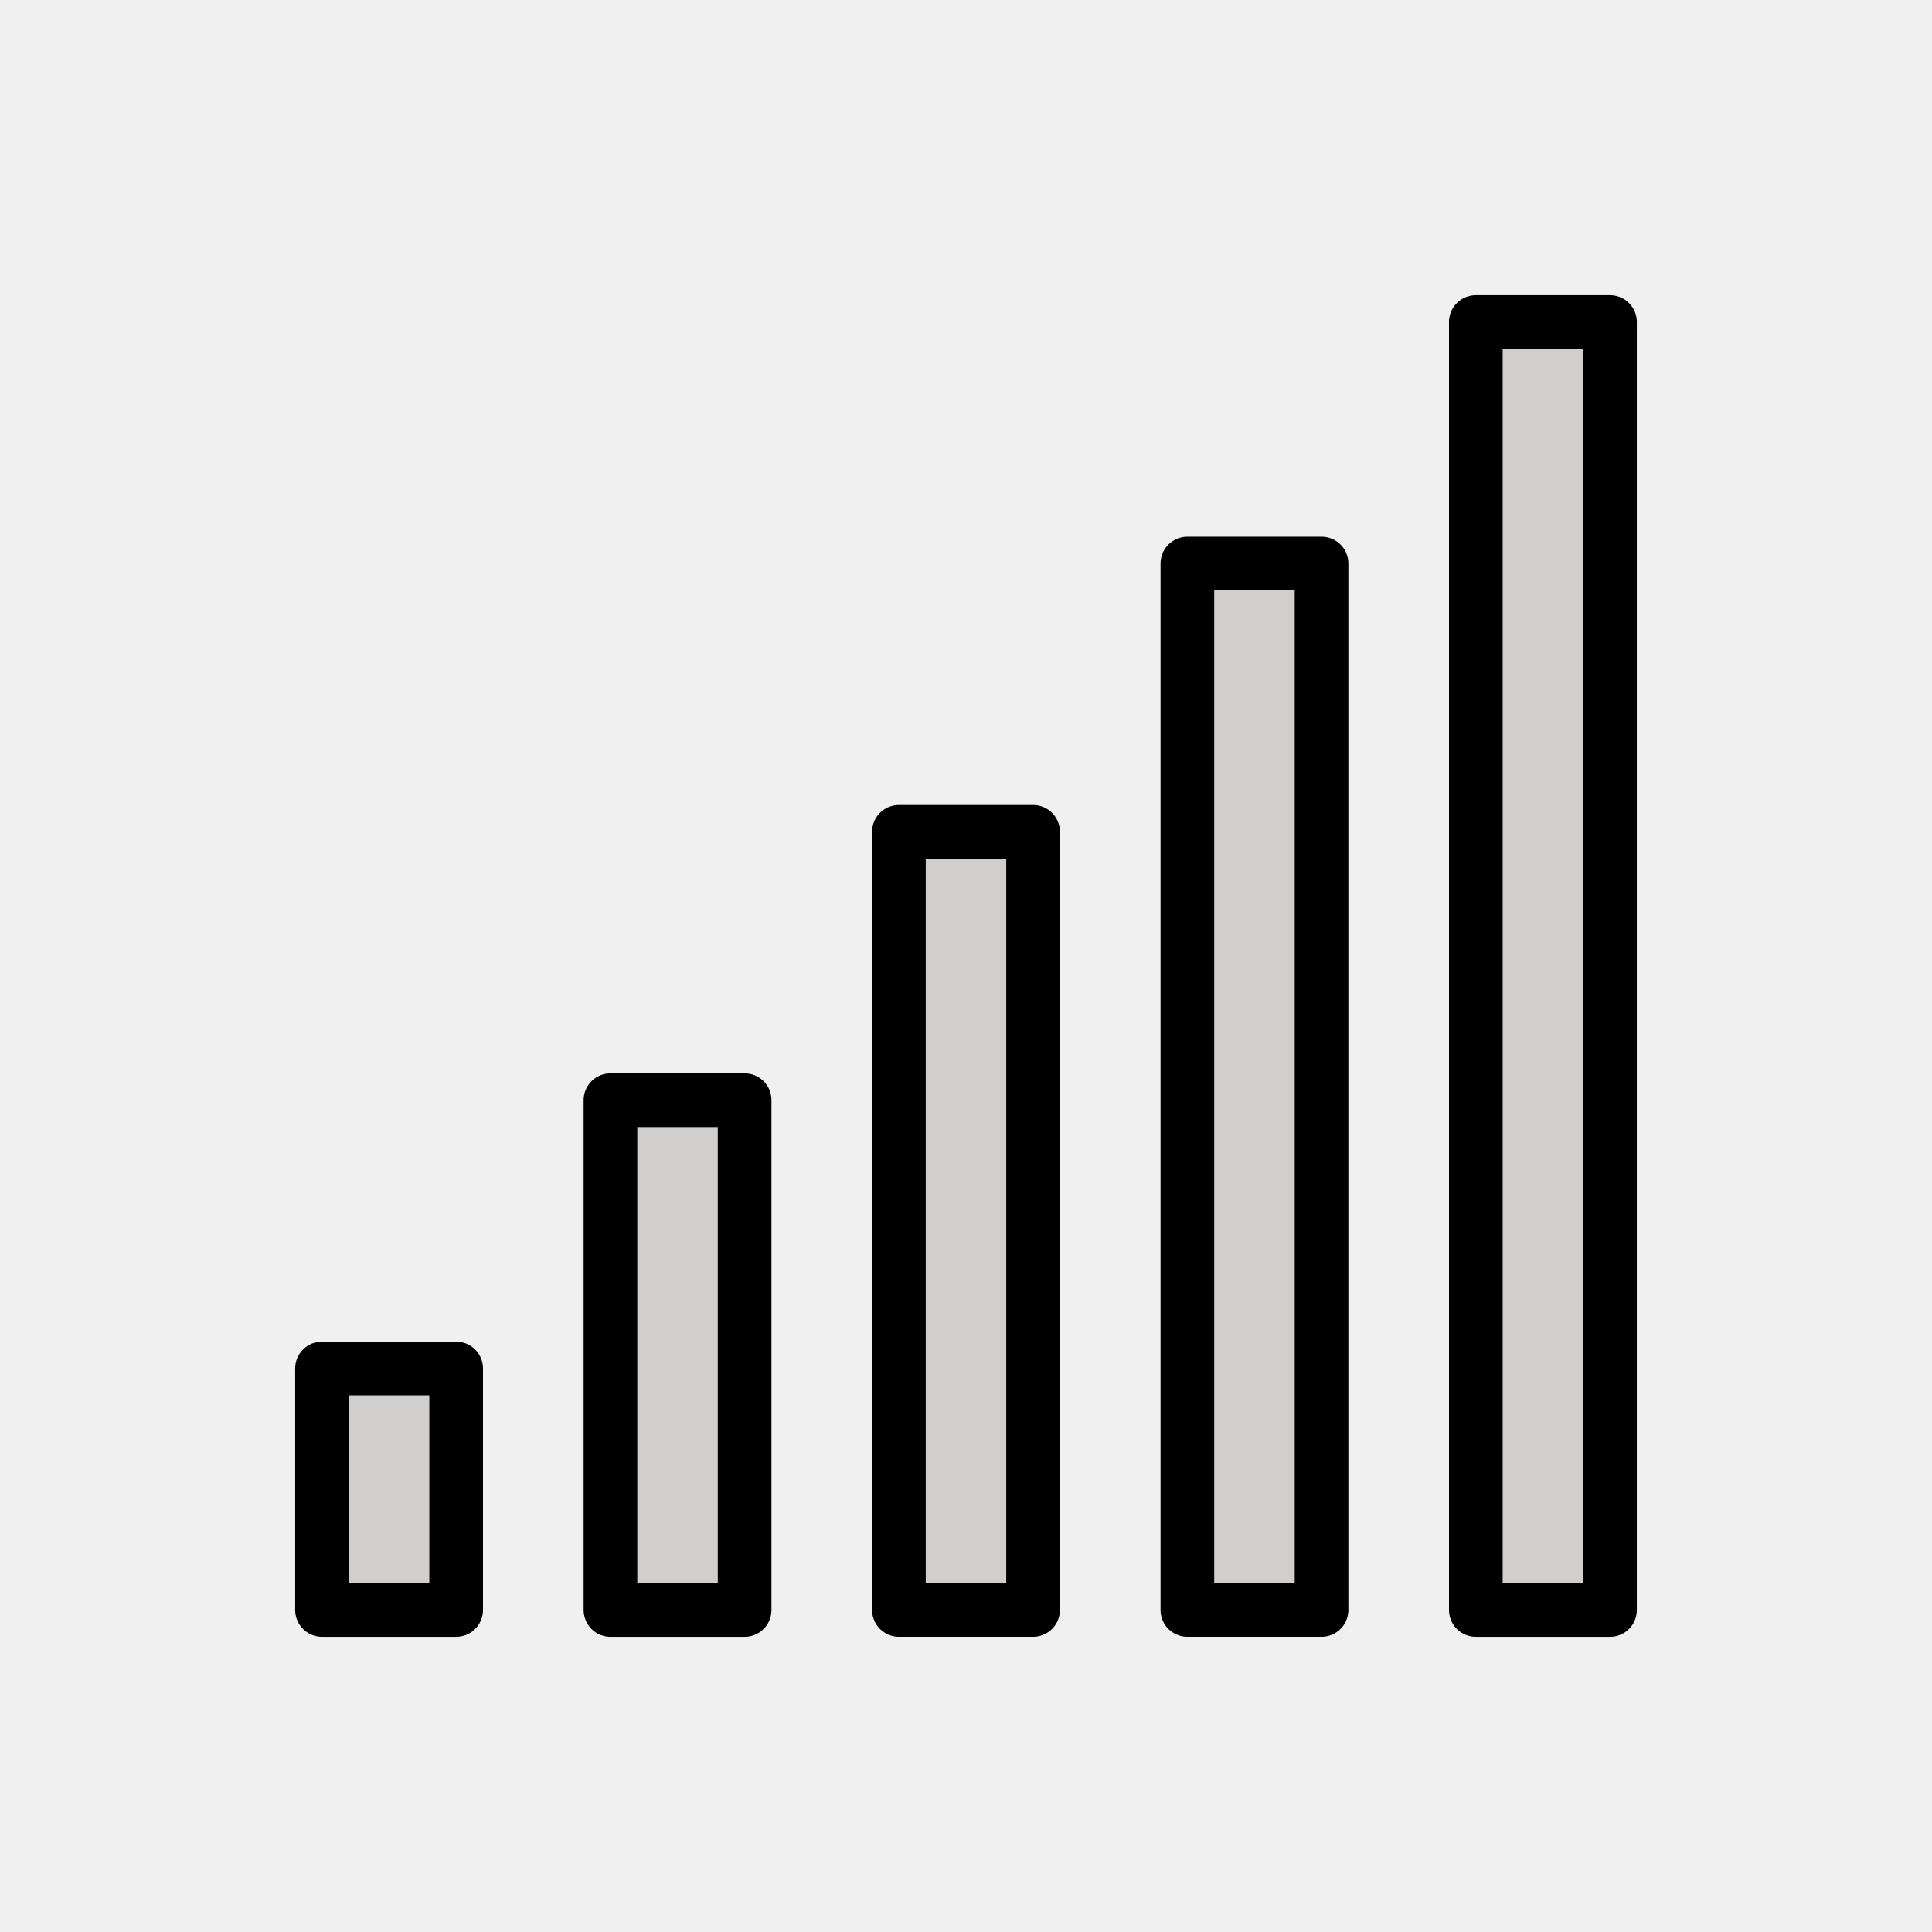
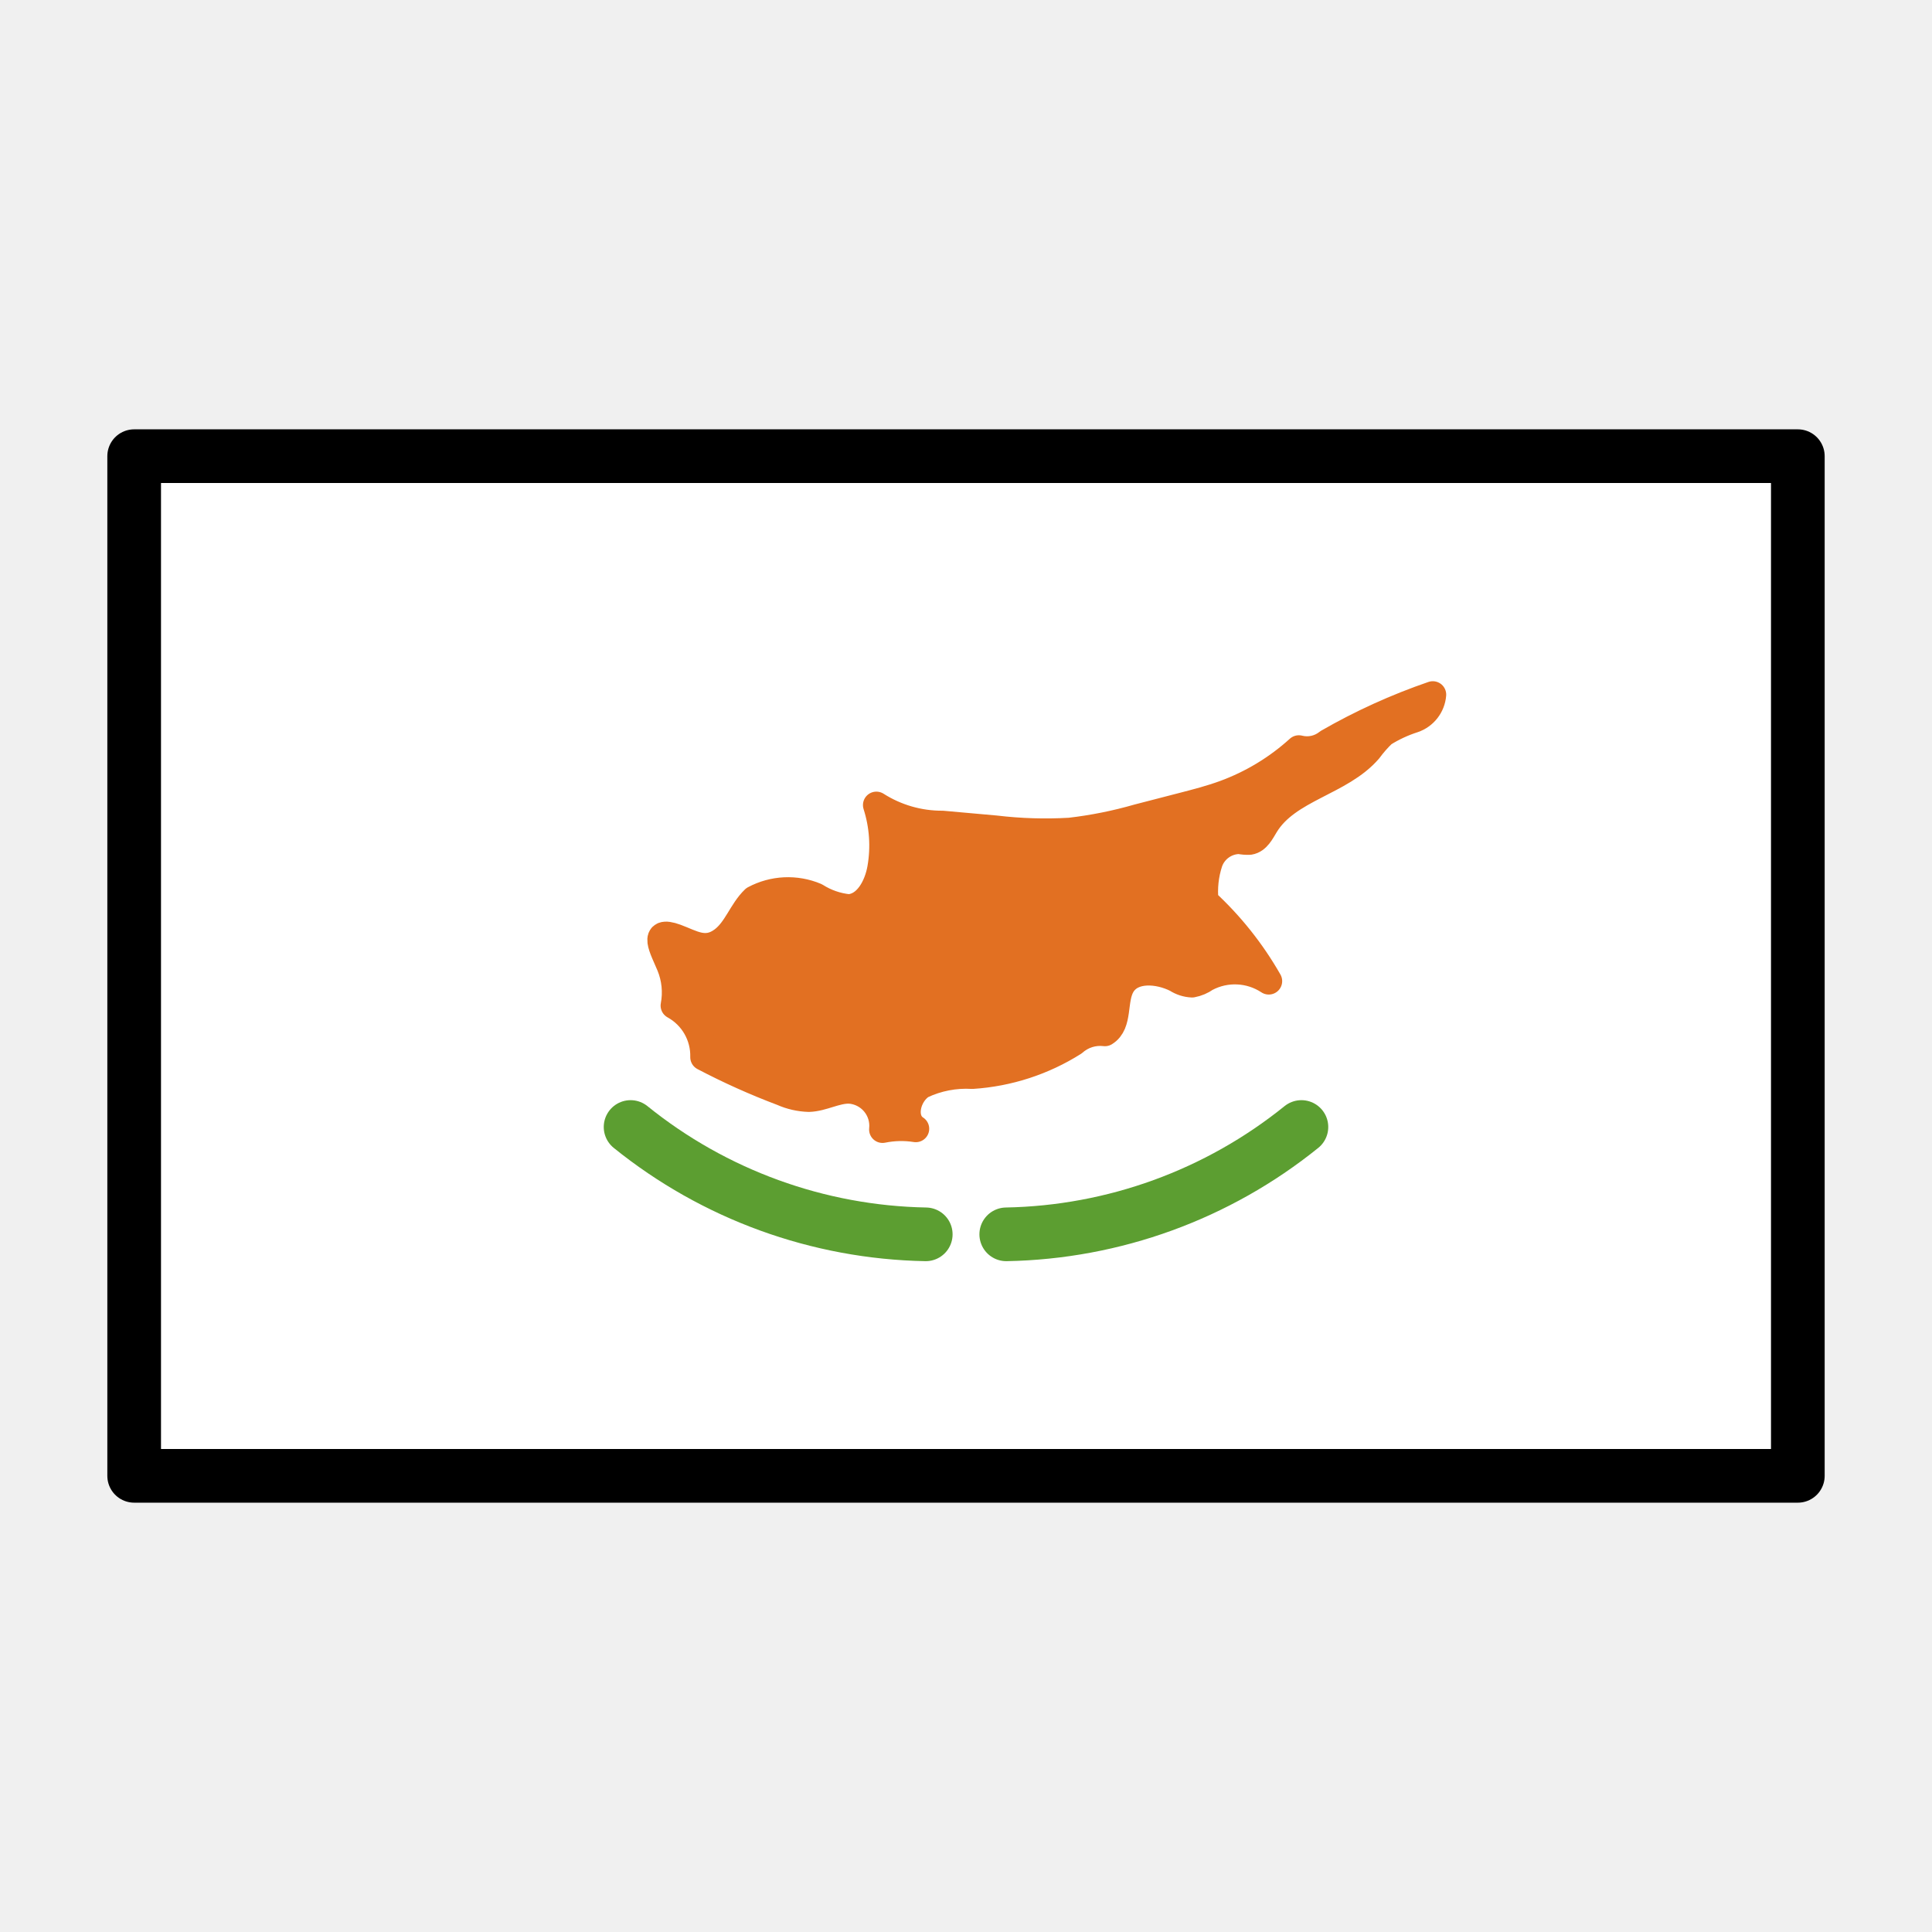
<svg xmlns="http://www.w3.org/2000/svg" id="emoji" viewBox="0 0 72 72">
  <g id="color">
-     <rect x="12" y="51" width="5" height="9" fill="#d0cfce" stroke="none" stroke-linejoin="round" stroke-miterlimit="10" stroke-width="2" />
-     <rect x="22.75" y="41" width="5" height="19" fill="#d0cfce" stroke="none" stroke-linejoin="round" stroke-miterlimit="10" stroke-width="2" />
-     <rect x="33.5" y="31" width="5" height="28.999" fill="#d0cfce" stroke="none" stroke-linejoin="round" stroke-miterlimit="10" stroke-width="2" />
-     <rect x="44.25" y="21" width="5" height="38.999" fill="#d0cfce" stroke="none" stroke-linejoin="round" stroke-miterlimit="10" stroke-width="2" />
-     <rect x="55" y="12" width="5" height="48" fill="#d0cfce" stroke="none" stroke-linejoin="round" stroke-miterlimit="10" stroke-width="2" />
+     <rect x="5" y="17" width="62" height="38" fill="#fff" />
+     <path fill="#e27022" stroke="#e27022" stroke-linecap="round" stroke-linejoin="round" d="M53.396,25.887a22.457,22.457,0,0,0-3.912,1.778,1.233,1.233,0,0,1-1.08.236,8.446,8.446,0,0,1-2.772,1.677c-.514.188-1.046.325-1.576.462l-1.644.425a15.689,15.689,0,0,1-2.54.509,15.695,15.695,0,0,1-2.77-.084l-1.981-.177a4.545,4.545,0,0,1-2.461-.711,4.951,4.951,0,0,1,.162,2.354c-.117.671-.511,1.423-1.19,1.469a2.816,2.816,0,0,1-1.23-.425,2.666,2.666,0,0,0-2.293.106c-.468.449-.66,1.147-1.181,1.533-.637.472-1.133.116-1.739-.107-.938-.344-.484.42-.222,1.052a2.634,2.634,0,0,1,.152,1.492,2.132,2.132,0,0,1,1.105,1.922,26.058,26.058,0,0,0,2.93,1.315,2.629,2.629,0,0,0,.988.225c.516-.015.995-.317,1.511-.309a1.328,1.328,0,0,1,1.236,1.465,3.494,3.494,0,0,1,1.24-.028c-.546-.35-.327-1.27.22-1.62a3.888,3.888,0,0,1,1.888-.365,8.051,8.051,0,0,0,3.78-1.229,1.476,1.476,0,0,1,1.16-.363c.55-.339.299-1.22.63-1.775.387-.648,1.366-.569,2.038-.228a1.159,1.159,0,0,0,.58.188,1.322,1.322,0,0,0,.519-.22,2.29,2.29,0,0,1,2.339.11,12.348,12.348,0,0,0-2.371-2.975,3.521,3.521,0,0,1,.156-1.458,1.201,1.201,0,0,1,1.122-.804,1.571,1.571,0,0,0,.377.029c.286-.046.434-.355.585-.603.835-1.375,2.811-1.587,3.86-2.807a4.645,4.645,0,0,1,.534-.608,4.944,4.944,0,0,1,1.128-.526A1.067,1.067,0,0,0,53.396,25.887Z" />
+     <g>
+       <path fill="none" stroke="#5c9e31" stroke-linecap="round" stroke-linejoin="round" stroke-width="2" d="M23.5,42a18.034,18.034,0,0,0,11,4" />
+       <path fill="none" stroke="#5c9e31" stroke-linecap="round" stroke-linejoin="round" stroke-width="2" d="M48.5,42a18.034,18.034,0,0,1-11,4" />
+     </g>
  </g>
-   <g id="hair" />
-   <g id="skin" />
-   <g id="skin-shadow" />
  <g id="line">
-     <rect x="12" y="51" width="5" height="9" fill="none" stroke="#000000" stroke-linejoin="round" stroke-miterlimit="10" stroke-width="2" />
-     <rect x="22.75" y="41" width="5" height="19" fill="none" stroke="#000000" stroke-linejoin="round" stroke-miterlimit="10" stroke-width="2" />
-     <rect x="33.5" y="31" width="5" height="28.999" fill="none" stroke="#000000" stroke-linejoin="round" stroke-miterlimit="10" stroke-width="2" />
-     <rect x="44.25" y="21" width="5" height="38.999" fill="none" stroke="#000000" stroke-linejoin="round" stroke-miterlimit="10" stroke-width="2" />
-     <rect x="55" y="12" width="5" height="48" fill="none" stroke="#000000" stroke-linejoin="round" stroke-miterlimit="10" stroke-width="2" />
+     <rect x="5" y="17" width="62" height="38" fill="none" stroke="#000" stroke-linecap="round" stroke-linejoin="round" stroke-width="2" />
  </g>
</svg>
